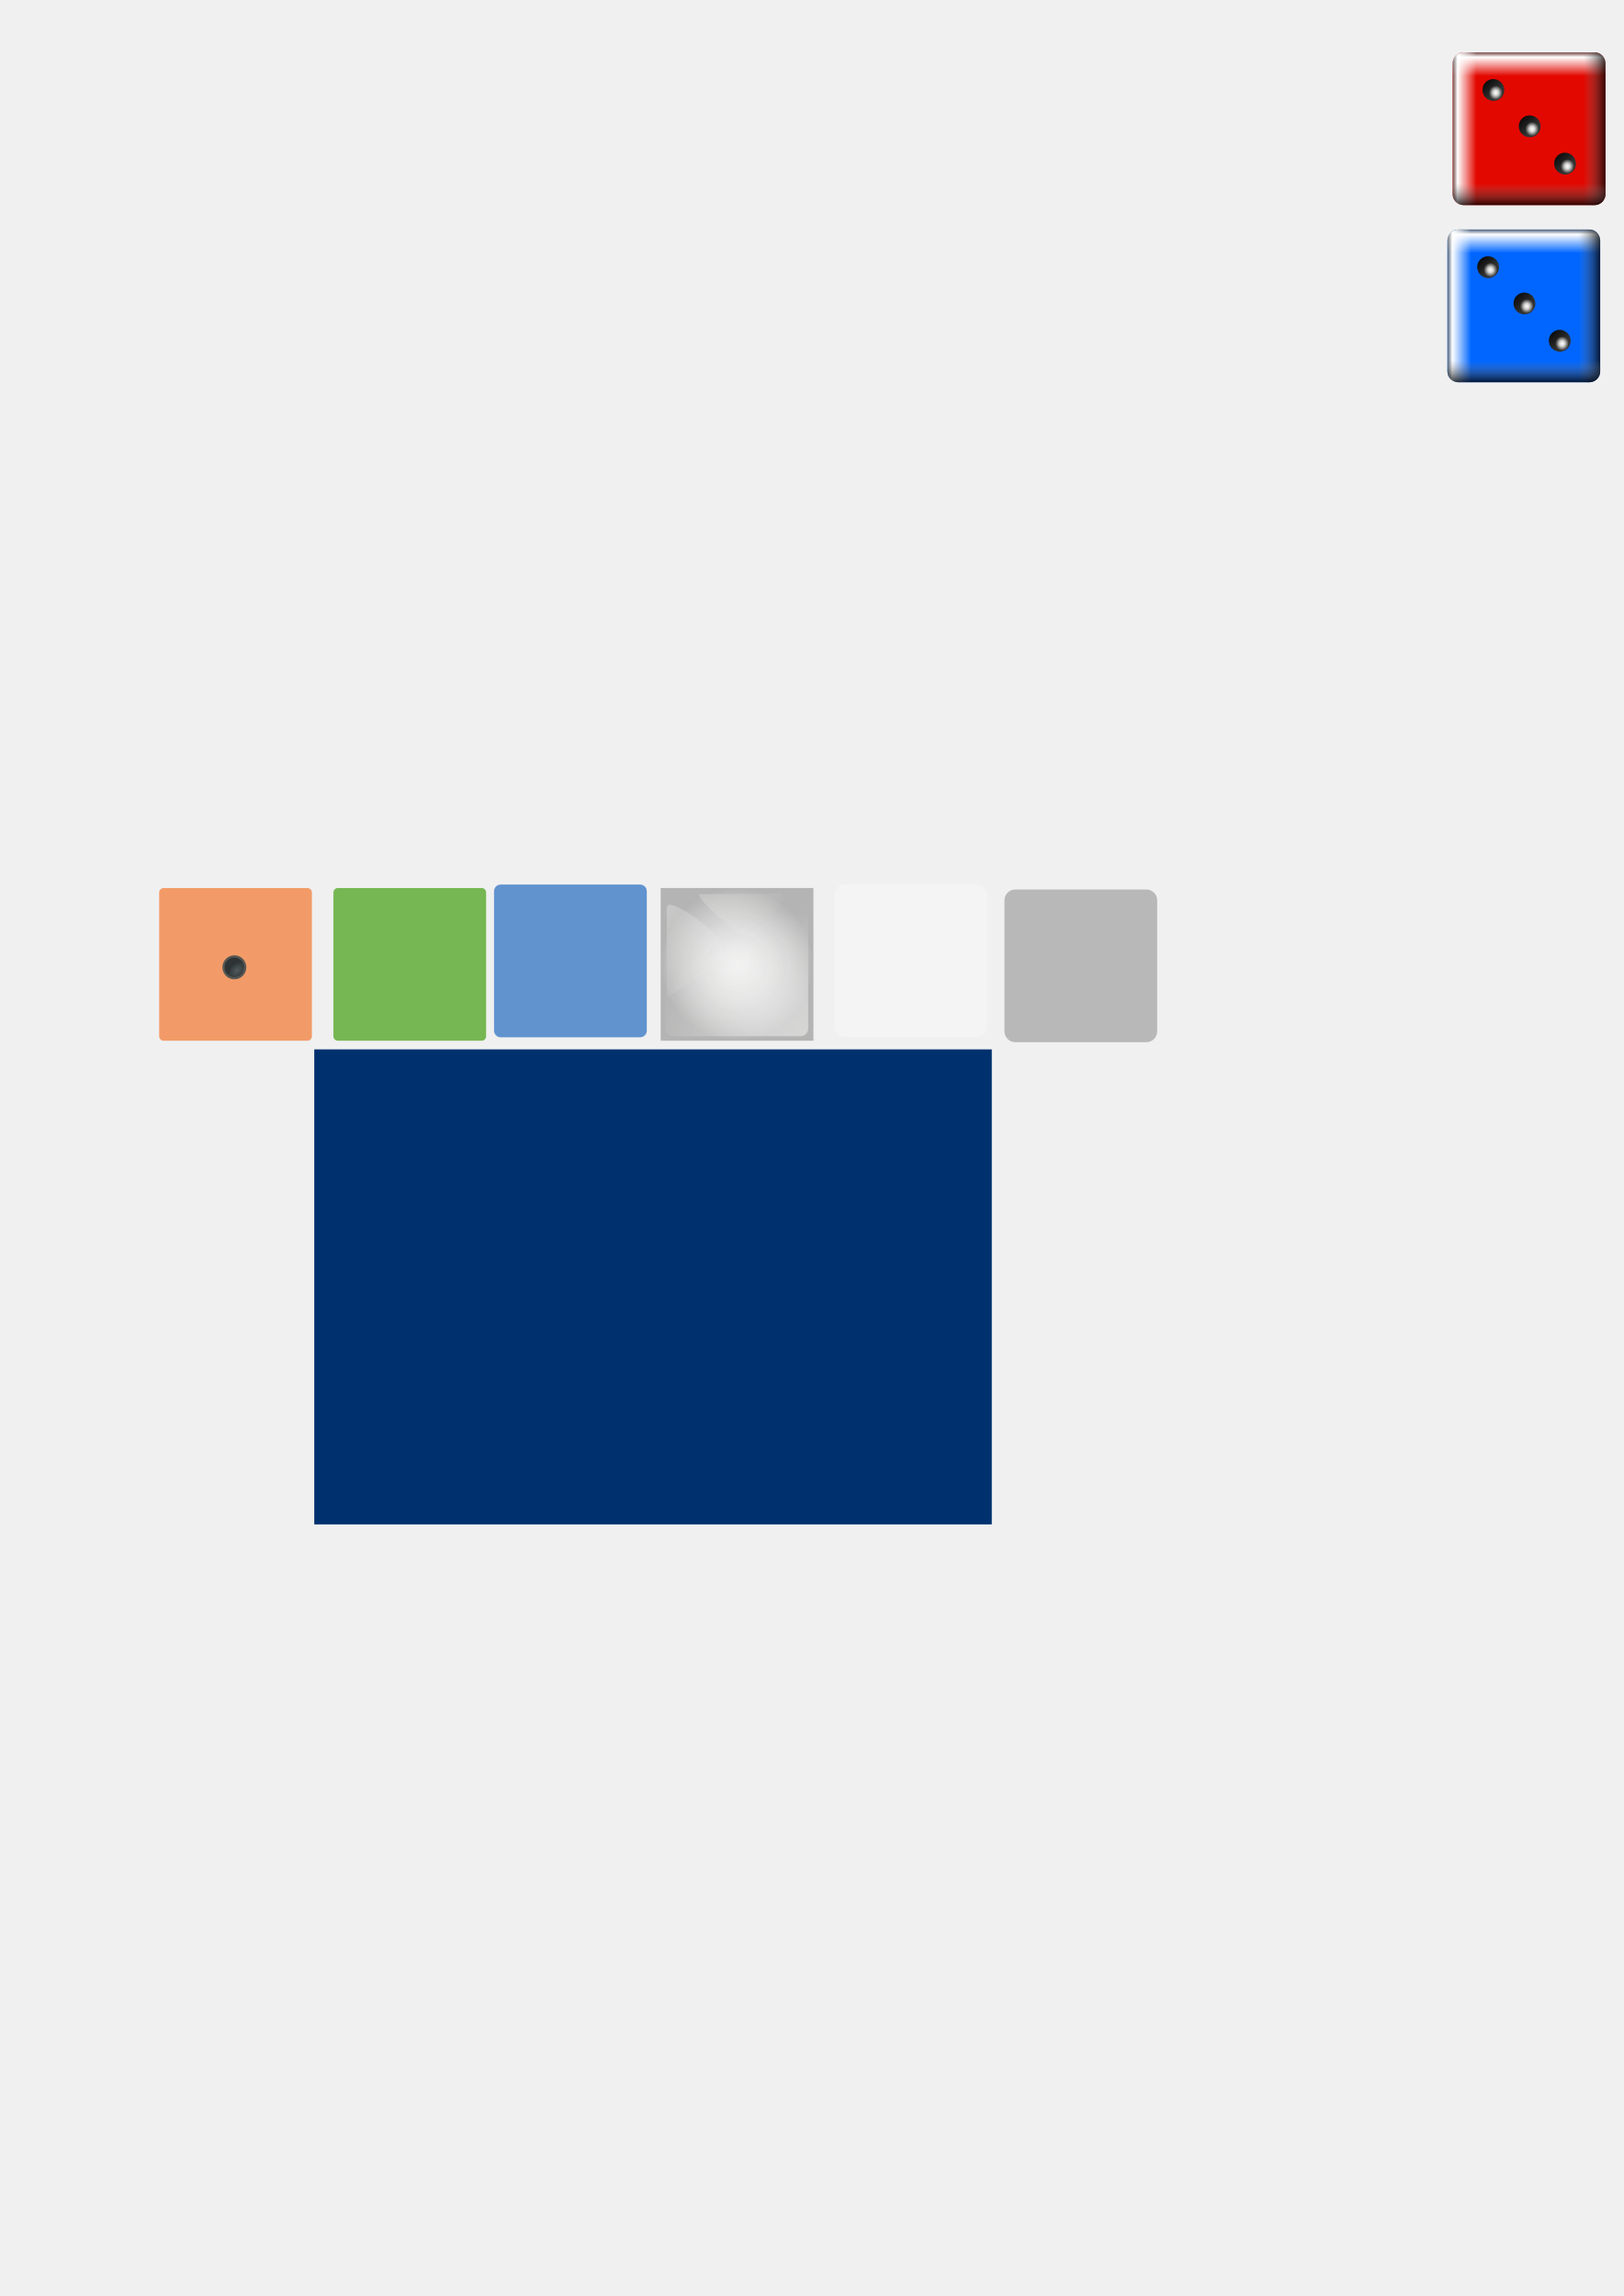
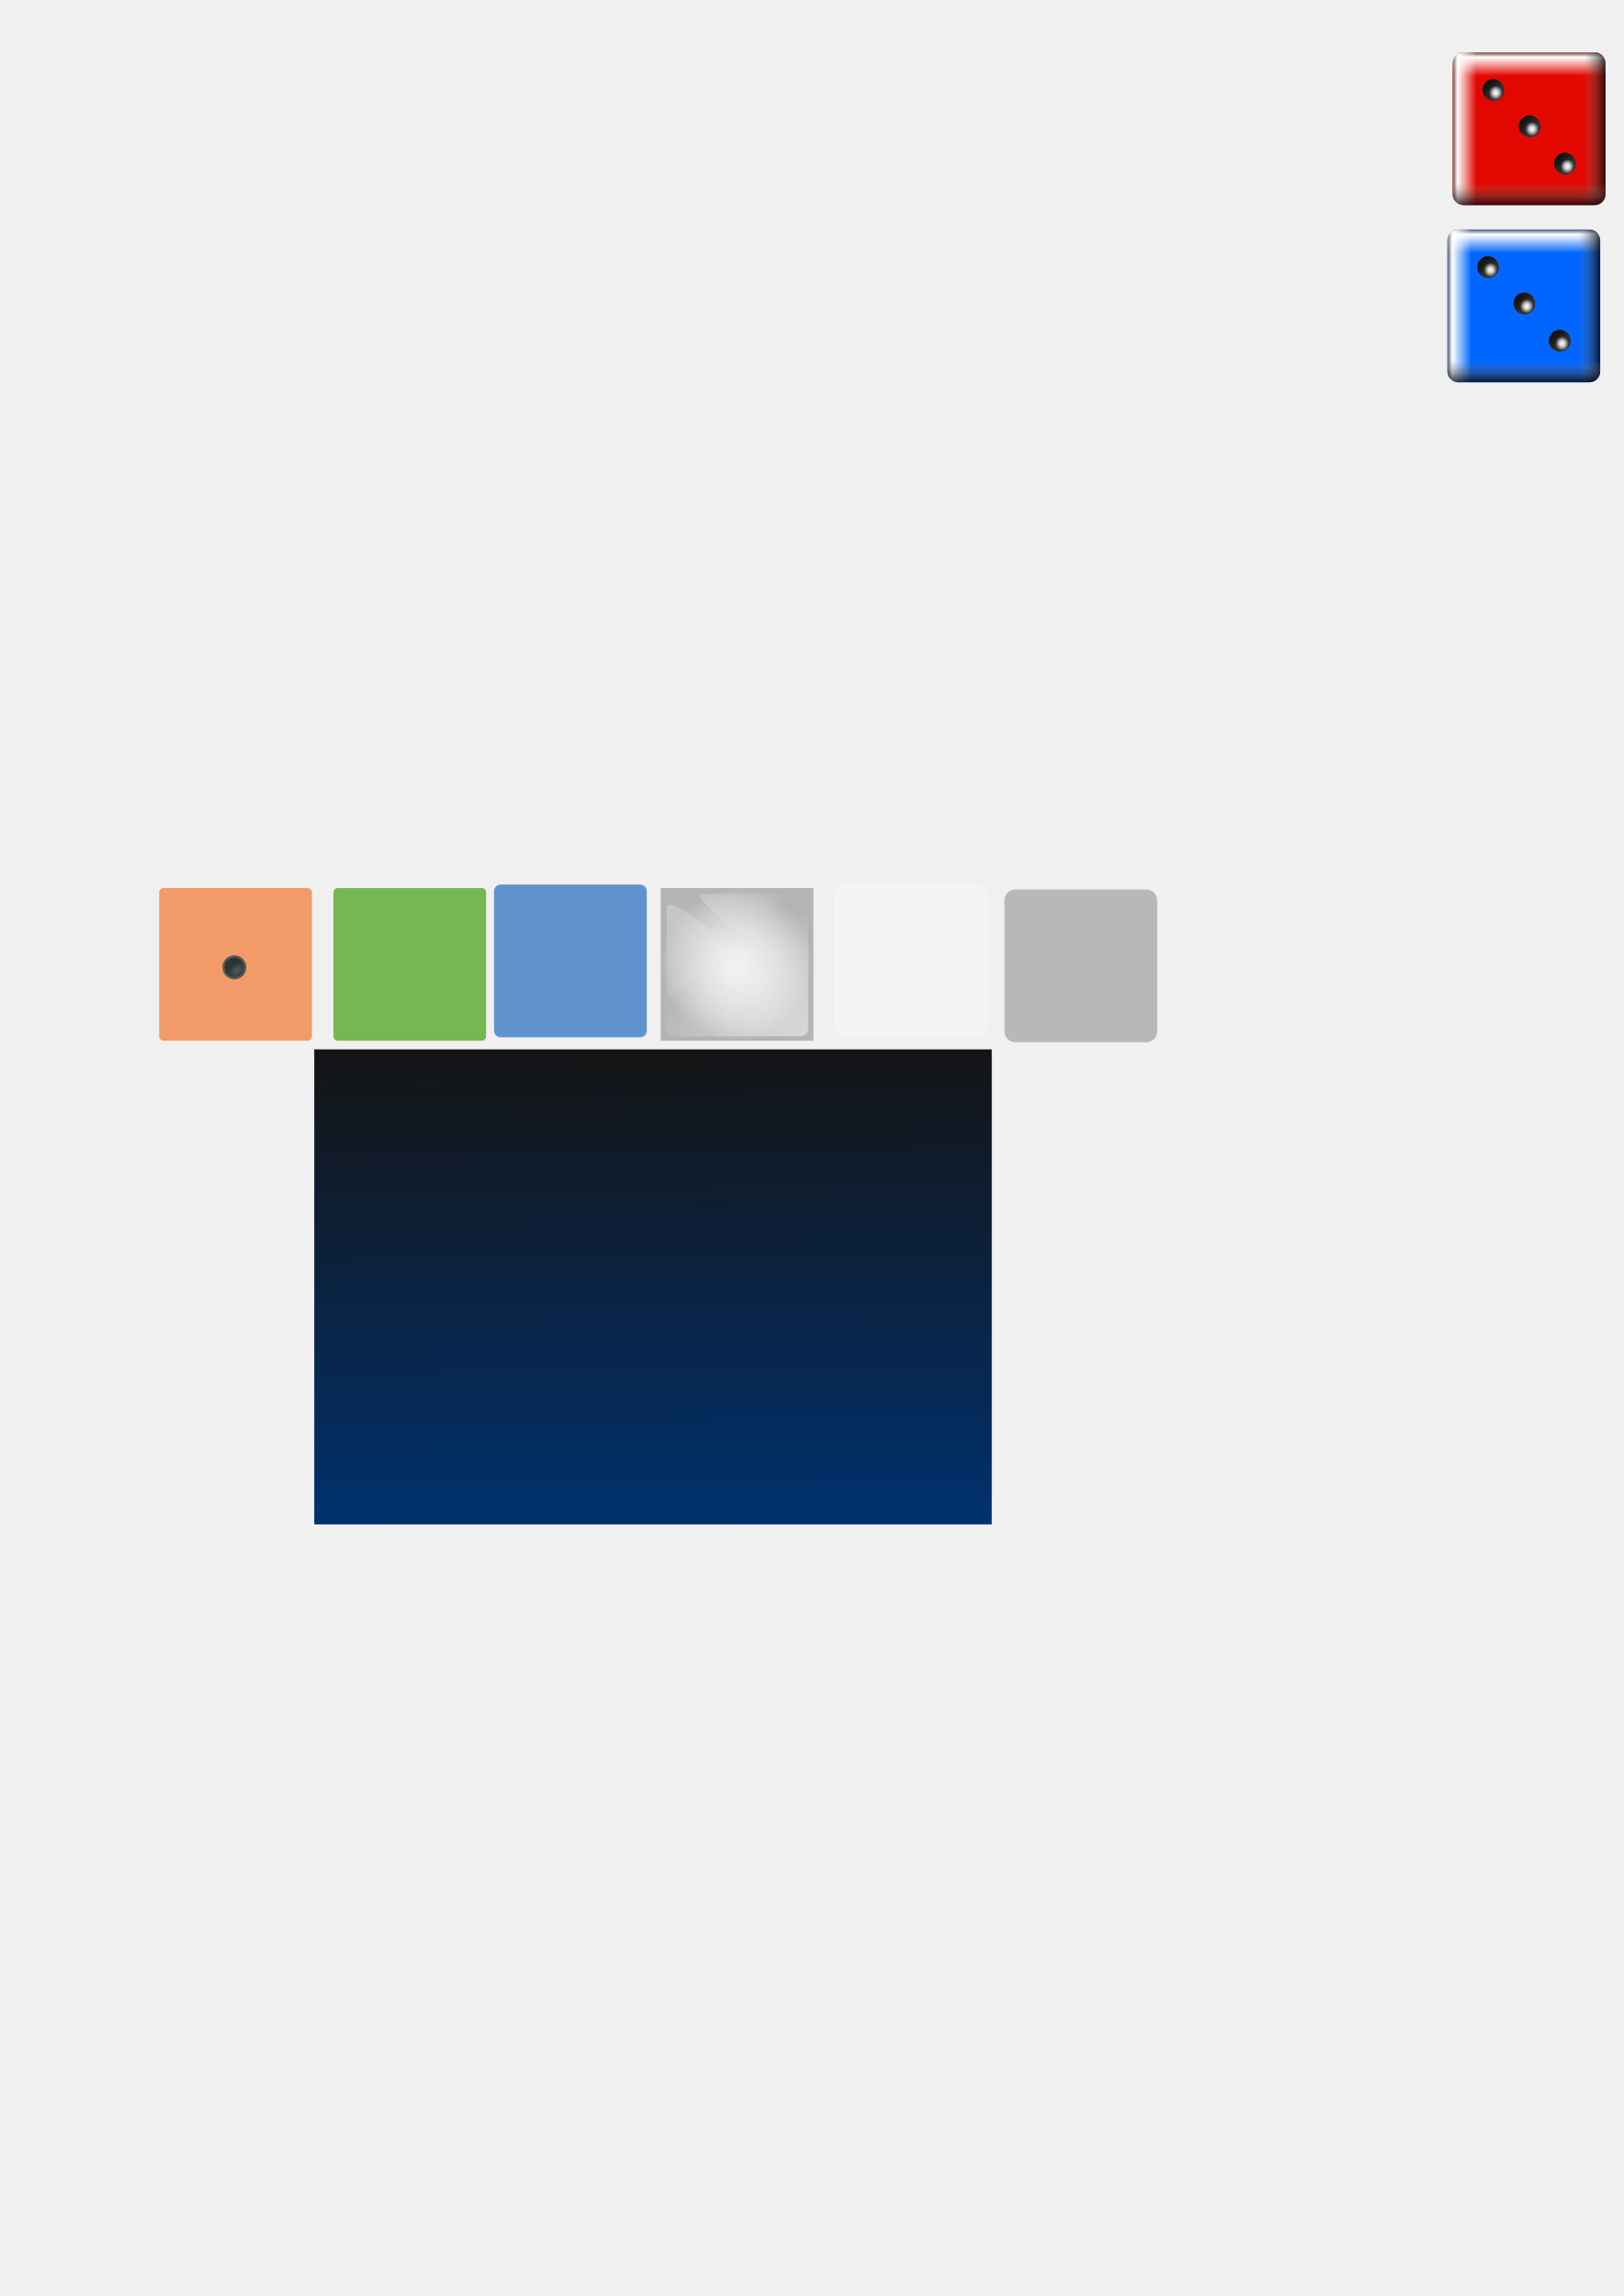
<svg xmlns="http://www.w3.org/2000/svg" xmlns:xlink="http://www.w3.org/1999/xlink" width="744.094" height="1052.362" id="svg1887">
  <defs id="defs1889">
+     <linearGradient id="linearGradient2122">
+       <stop style="stop-color:#00316e;stop-opacity:1;" offset="0" id="stop2124" />
+       <stop style="stop-color:#141414;stop-opacity:1;" offset="1" id="stop2126" />
+     </linearGradient>
    <linearGradient id="linearGradient3484">
      <stop style="stop-color:#505b5e;stop-opacity:1;" offset="0" id="stop3486" />
      <stop style="stop-color:#2e3436;stop-opacity:1;" offset="1" id="stop3488" />
    </linearGradient>
    <linearGradient id="linearGradient2152">
      <stop style="stop-color:#8c8c8c;stop-opacity:0;" offset="0" id="stop2154" />
      <stop style="stop-color:#000000;stop-opacity:0.784;" offset="1" id="stop2156" />
    </linearGradient>
    <linearGradient id="linearGradient2138">
      <stop style="stop-color:#646464;stop-opacity:0.784;" offset="0" id="stop2140" />
      <stop id="stop2146" offset="0.2" style="stop-color:#ffffff;stop-opacity:1;" />
      <stop style="stop-color:#ffffff;stop-opacity:0;" offset="1" id="stop2142" />
    </linearGradient>
    <linearGradient id="linearGradient2179">
      <stop style="stop-color:#000000;stop-opacity:1;" offset="0" id="stop2181" />
      <stop style="stop-color:#000000;stop-opacity:0;" offset="1" id="stop2183" />
    </linearGradient>
    <linearGradient id="linearGradient2171">
      <stop style="stop-color:#fffffb;stop-opacity:1;" offset="0" id="stop2173" />
      <stop id="stop2193" offset="0.4" style="stop-color:#ffffff;stop-opacity:0.784;" />
      <stop style="stop-color:#fffffb;stop-opacity:0;" offset="1" id="stop2175" />
    </linearGradient>
    <linearGradient xlink:href="#linearGradient2138" id="linearGradient2287" gradientUnits="userSpaceOnUse" x1="325" y1="542.362" x2="325" y2="547.789" gradientTransform="matrix(1,0,0,2,0,-542.3622)" />
    <linearGradient xlink:href="#linearGradient2152" id="linearGradient2289" gradientUnits="userSpaceOnUse" x1="355" y1="577.362" x2="360" y2="577.362" gradientTransform="matrix(2,0,0,1,-360.002,0)" />
    <linearGradient xlink:href="#linearGradient2179" id="linearGradient2291" gradientUnits="userSpaceOnUse" x1="332.782" y1="588.765" x2="338.969" y2="595.394" />
    <radialGradient xlink:href="#linearGradient2171" id="radialGradient2293" gradientUnits="userSpaceOnUse" gradientTransform="matrix(1.002351,-7.675997e-5,4.683162e-5,0.896477,-0.974121,52.50169)" cx="404.282" cy="506.848" fx="404.282" fy="506.848" r="1.862" />
    <linearGradient xlink:href="#linearGradient2179" id="linearGradient2295" gradientUnits="userSpaceOnUse" x1="332.782" y1="588.765" x2="338.969" y2="595.394" />
    <radialGradient xlink:href="#linearGradient2171" id="radialGradient2297" gradientUnits="userSpaceOnUse" gradientTransform="matrix(1.002351,-7.675997e-5,4.683162e-5,0.896477,-0.974121,52.50169)" cx="404.282" cy="506.848" fx="404.282" fy="506.848" r="1.862" />
    <linearGradient xlink:href="#linearGradient2179" id="linearGradient2299" gradientUnits="userSpaceOnUse" x1="332.782" y1="588.765" x2="338.969" y2="595.394" />
    <radialGradient xlink:href="#linearGradient2171" id="radialGradient2301" gradientUnits="userSpaceOnUse" gradientTransform="matrix(1.002351,-7.675997e-5,4.683162e-5,0.896477,-0.974121,52.50169)" cx="404.282" cy="506.848" fx="404.282" fy="506.848" r="1.862" />
    <linearGradient xlink:href="#linearGradient2138" id="linearGradient2343" gradientUnits="userSpaceOnUse" x1="325" y1="542.362" x2="325" y2="547.789" gradientTransform="matrix(1,0,0,2,2.791333e-7,-542.3803)" />
    <linearGradient xlink:href="#linearGradient2152" id="linearGradient2345" gradientUnits="userSpaceOnUse" x1="355" y1="577.362" x2="360" y2="577.362" gradientTransform="matrix(2,0,0,1,-360.002,0)" />
    <linearGradient xlink:href="#linearGradient2179" id="linearGradient2347" gradientUnits="userSpaceOnUse" x1="332.782" y1="588.765" x2="338.969" y2="595.394" />
    <radialGradient xlink:href="#linearGradient2171" id="radialGradient2349" gradientUnits="userSpaceOnUse" gradientTransform="matrix(1.002351,-7.675997e-5,4.683162e-5,0.896477,-0.974121,52.50169)" cx="404.282" cy="506.848" fx="404.282" fy="506.848" r="1.862" />
    <linearGradient xlink:href="#linearGradient2179" id="linearGradient2351" gradientUnits="userSpaceOnUse" x1="332.782" y1="588.765" x2="338.969" y2="595.394" />
    <radialGradient xlink:href="#linearGradient2171" id="radialGradient2353" gradientUnits="userSpaceOnUse" gradientTransform="matrix(1.002351,-7.675997e-5,4.683162e-5,0.896477,-0.974121,52.50169)" cx="404.282" cy="506.848" fx="404.282" fy="506.848" r="1.862" />
    <linearGradient xlink:href="#linearGradient2179" id="linearGradient2355" gradientUnits="userSpaceOnUse" x1="332.782" y1="588.765" x2="338.969" y2="595.394" />
    <radialGradient xlink:href="#linearGradient2171" id="radialGradient2357" gradientUnits="userSpaceOnUse" gradientTransform="matrix(1.002351,-7.675997e-5,4.683162e-5,0.896477,-0.974121,52.50169)" cx="404.282" cy="506.848" fx="404.282" fy="506.848" r="1.862" />
    <linearGradient xlink:href="#linearGradient2138" id="linearGradient2390" gradientUnits="userSpaceOnUse" gradientTransform="matrix(1,0,0,2,-902.3622,-794.7172)" x1="325" y1="542.362" x2="325" y2="547.789" />
    <linearGradient xlink:href="#linearGradient2138" id="linearGradient2394" gradientUnits="userSpaceOnUse" gradientTransform="matrix(1,0,0,2,-902.3622,-794.7172)" x1="325" y1="542.362" x2="325" y2="547.789" />
    <linearGradient xlink:href="#linearGradient2152" id="linearGradient2416" gradientUnits="userSpaceOnUse" gradientTransform="matrix(2,0,0,1,-107.6404,-902.3622)" x1="355" y1="577.362" x2="360" y2="577.362" />
    <linearGradient xlink:href="#linearGradient2152" id="linearGradient2420" gradientUnits="userSpaceOnUse" gradientTransform="matrix(2,0,0,1,-107.6378,-902.3622)" x1="355" y1="577.362" x2="360" y2="577.362" />
    <radialGradient xlink:href="#linearGradient2171" id="radialGradient3414" cx="370.921" cy="621.018" fx="370.921" fy="621.018" r="32.752" gradientUnits="userSpaceOnUse" gradientTransform="matrix(2.562181,0.1110411,-8.721151e-2,2.012332,-525.2863,-669.5178)" />
    <linearGradient xlink:href="#linearGradient2171" id="linearGradient3470" gradientUnits="userSpaceOnUse" gradientTransform="translate(1.037359,1.037359)" x1="255.517" y1="510.626" x2="326.11" y2="580.129" />
    <radialGradient xlink:href="#linearGradient2152" id="radialGradient3478" cx="328.562" cy="581.079" fx="328.562" fy="581.079" r="35" gradientUnits="userSpaceOnUse" />
    <radialGradient xlink:href="#linearGradient3484" id="radialGradient3490" cx="337.11" cy="597.214" fx="337.11" fy="597.214" r="4.924" gradientUnits="userSpaceOnUse" gradientTransform="matrix(0.6981695,-0.6485543,0.4443821,0.4723454,-162.54,532.4165)" />
+     <linearGradient xlink:href="#linearGradient2122" id="linearGradient2128" x1="307.728" y1="698.701" x2="305.914" y2="480.98" gradientUnits="userSpaceOnUse" />
  </defs>
  <g id="layer2" style="display:inline">
-     <rect style="fill:#00316e;fill-opacity:1;stroke:none;stroke-width:1;stroke-miterlimit:4;stroke-dasharray:none;stroke-opacity:1" id="rect2378" width="310.486" height="217.721" x="144.018" y="480.98" />
+     <rect style="fill:url(#linearGradient2128);fill-opacity:1.0;stroke:none;stroke-width:1;stroke-miterlimit:4;stroke-dasharray:none;stroke-opacity:1" id="background" width="310.486" height="217.721" x="144.018" y="480.98" />
  </g>
  <g id="layer1" style="display:inline">
    <g id="g2246" transform="matrix(1.008865,0,0,1.008865,-17.16536,46.99455)" />
    <rect y="407.016" x="152.78" height="70" width="70" id="player_1" style="fill:#77b753;fill-opacity:1;stroke:none;stroke-width:1;stroke-miterlimit:4;stroke-dasharray:none;stroke-opacity:1" ry="2.066" rx="2.066" />
    <g id="lighting" transform="translate(9.209751,-139.0628)">
      <rect style="opacity:0.322;fill:url(#radialGradient3478);fill-opacity:1;stroke:none;stroke-width:1;stroke-miterlimit:4;stroke-dasharray:none;stroke-opacity:1" id="rect2426" width="70" height="70" x="293.562" y="546.079" />
      <rect y="548.5" x="295.637" height="65.505" width="65.505" id="rect3406" style="opacity:0.5;fill:url(#radialGradient3414);fill-opacity:1;stroke:none;stroke-width:1;stroke-miterlimit:4;stroke-dasharray:none;stroke-opacity:1" rx="3.458" ry="3.458" />
      <path style="opacity:0.5;fill:url(#linearGradient3470);fill-opacity:1;stroke:none;stroke-width:1;stroke-miterlimit:4;stroke-dasharray:none;stroke-opacity:1" d="M 311.75,548.873 C 307.95,548.76 324.571,564.746 333.927,569.081 C 336.111,570.472 338.439,568.173 339.927,566.71 C 343.295,562.772 344.572,557.469 348.207,553.713 C 350.608,551.855 350.216,547.763 346.588,548.506 C 343.935,548.692 341.301,548.979 338.633,548.846 C 329.672,548.848 320.711,548.81 311.75,548.873 z M 296.312,555.342 C 296.587,569.038 295.78,582.754 296.688,596.435 C 305.011,589.831 315.48,585.941 322.406,577.623 C 322.552,571.305 318.013,566.097 313.215,562.547 C 308.293,558.784 296.477,550.304 296.312,555.342 z " id="rect3416" />
    </g>
    <rect rx="3.044" ry="3.044" style="fill:#6193cf;fill-opacity:1;stroke:none;stroke-width:1;stroke-miterlimit:4;stroke-dasharray:none;stroke-opacity:1" id="player_2" width="70" height="70" x="226.407" y="405.438" />
    <rect rx="5" ry="5" style="fill:#ffffff;fill-opacity:0.236;stroke:none;stroke-width:1;stroke-miterlimit:4;stroke-dasharray:none;stroke-opacity:1" id="blink_light" width="70" height="70" x="382.407" y="405.274" />
    <g id="test_1" transform="translate(305.7341,-498.36)">
      <rect y="522.362" x="360" height="70" width="70" id="rect2205" style="fill:#e20800;fill-opacity:1;stroke:none;stroke-width:1;stroke-miterlimit:4;stroke-dasharray:none;stroke-opacity:1" ry="5" rx="5" />
      <g id="g2217" transform="translate(70.00002,-20.00002)">
        <rect y="542.362" x="290" height="20" width="70" id="rect2219" style="fill:url(#linearGradient2287);fill-opacity:1;stroke:none;stroke-width:1;stroke-miterlimit:4;stroke-dasharray:none;stroke-opacity:1" ry="5" rx="5" />
        <rect rx="5" ry="5" style="fill:url(#linearGradient2390);fill-opacity:1;stroke:none;stroke-width:1;stroke-miterlimit:4;stroke-dasharray:none;stroke-opacity:1" id="use2221" width="70" height="20" x="-612.362" y="290.007" transform="matrix(0,-1,1,0,0,0)" />
        <rect y="542.362" x="339.998" height="70" width="20" id="rect2223" style="fill:url(#linearGradient2289);fill-opacity:1;stroke:none;stroke-width:1;stroke-miterlimit:4;stroke-dasharray:none;stroke-opacity:1" ry="5" rx="5" />
        <rect rx="5" ry="5" style="fill:url(#linearGradient2420);fill-opacity:1;stroke:none;stroke-width:1;stroke-miterlimit:4;stroke-dasharray:none;stroke-opacity:1" id="use2225" width="20" height="70" x="592.362" y="-360" transform="matrix(0,1,-1,0,0,0)" />
      </g>
      <g id="g2231" transform="matrix(1.008865,0,0,1.008865,-11.24389,46.49903)">
        <path style="fill:#323232;fill-opacity:1;stroke:none;stroke-width:1;stroke-miterlimit:4;stroke-dasharray:none;stroke-opacity:1" id="path2233" d="M 341.937 594.384 A 4.924 4.924 0 1 1  332.088,594.384 A 4.924 4.924 0 1 1  341.937 594.384 z" transform="translate(65.97559,-89.08283)" />
        <path transform="translate(65.91245,-89.14597)" d="M 341.937 594.384 A 4.924 4.924 0 1 1  332.088,594.384 A 4.924 4.924 0 1 1  341.937 594.384 z" id="path2235" style="fill:url(#linearGradient2291);fill-opacity:1;stroke:none;stroke-width:1;stroke-miterlimit:4;stroke-dasharray:none;stroke-opacity:1" />
        <path transform="matrix(1.654841,0,0,1.945164,-264.997,-479.3979)" d="M 406.397 506.848 A 2.115 1.799 0 1 1  402.167,506.848 A 2.115 1.799 0 1 1  406.397 506.848 z" id="path2237" style="fill:url(#radialGradient2293);fill-opacity:1;stroke:none;stroke-width:1;stroke-miterlimit:4;stroke-dasharray:none;stroke-opacity:1" />
      </g>
      <g transform="matrix(1.008865,0,0,1.008865,-27.88764,29.85528)" id="g2243">
        <path transform="translate(65.97559,-89.08283)" d="M 341.937 594.384 A 4.924 4.924 0 1 1  332.088,594.384 A 4.924 4.924 0 1 1  341.937 594.384 z" id="path2245" style="fill:#323232;fill-opacity:1;stroke:none;stroke-width:1;stroke-miterlimit:4;stroke-dasharray:none;stroke-opacity:1" />
        <path style="fill:url(#linearGradient2295);fill-opacity:1;stroke:none;stroke-width:1;stroke-miterlimit:4;stroke-dasharray:none;stroke-opacity:1" id="path2247" d="M 341.937 594.384 A 4.924 4.924 0 1 1  332.088,594.384 A 4.924 4.924 0 1 1  341.937 594.384 z" transform="translate(65.91245,-89.14597)" />
        <path style="fill:url(#radialGradient2297);fill-opacity:1;stroke:none;stroke-width:1;stroke-miterlimit:4;stroke-dasharray:none;stroke-opacity:1" id="path2249" d="M 406.397 506.848 A 2.115 1.799 0 1 1  402.167,506.848 A 2.115 1.799 0 1 1  406.397 506.848 z" transform="matrix(1.654841,0,0,1.945164,-264.997,-479.3979)" />
      </g>
      <g id="g2255" transform="matrix(1.008865,0,0,1.008865,4.943869,63.59878)">
        <path style="fill:#323232;fill-opacity:1;stroke:none;stroke-width:1;stroke-miterlimit:4;stroke-dasharray:none;stroke-opacity:1" id="path2257" d="M 341.937 594.384 A 4.924 4.924 0 1 1  332.088,594.384 A 4.924 4.924 0 1 1  341.937 594.384 z" transform="translate(65.97559,-89.08283)" />
        <path transform="translate(65.91245,-89.14597)" d="M 341.937 594.384 A 4.924 4.924 0 1 1  332.088,594.384 A 4.924 4.924 0 1 1  341.937 594.384 z" id="path2259" style="fill:url(#linearGradient2299);fill-opacity:1;stroke:none;stroke-width:1;stroke-miterlimit:4;stroke-dasharray:none;stroke-opacity:1" />
        <path transform="matrix(1.654841,0,0,1.945164,-264.997,-479.3979)" d="M 406.397 506.848 A 2.115 1.799 0 1 1  402.167,506.848 A 2.115 1.799 0 1 1  406.397 506.848 z" id="path2261" style="fill:url(#radialGradient2301);fill-opacity:1;stroke:none;stroke-width:1;stroke-miterlimit:4;stroke-dasharray:none;stroke-opacity:1" />
      </g>
    </g>
    <rect y="407.693" x="460.311" height="70" width="70" id="blink_dark" style="fill:#000000;fill-opacity:0.235;stroke:none;stroke-width:1;stroke-miterlimit:4;stroke-dasharray:none;stroke-opacity:1" ry="5" rx="5" />
    <g transform="translate(303.3149,-417.155)" id="test_2">
      <rect rx="5" ry="5" style="fill:#0066ff;fill-opacity:1;stroke:none;stroke-width:1;stroke-miterlimit:4;stroke-dasharray:none;stroke-opacity:1" id="rect2307" width="70" height="70" x="360" y="522.362" />
      <g transform="translate(70.00002,-20.00002)" id="g2309">
        <rect rx="5" ry="5" style="fill:url(#linearGradient2343);fill-opacity:1;stroke:none;stroke-width:1;stroke-miterlimit:4;stroke-dasharray:none;stroke-opacity:1" id="rect2311" width="70" height="20" x="290" y="542.344" />
        <rect rx="5" ry="5" style="fill:url(#linearGradient2394);fill-opacity:1;stroke:none;stroke-width:1;stroke-miterlimit:4;stroke-dasharray:none;stroke-opacity:1" id="use2313" width="70" height="20" x="-612.362" y="290.007" transform="matrix(0,-1,1,0,0,0)" />
        <rect rx="5" ry="5" style="fill:url(#linearGradient2345);fill-opacity:1;stroke:none;stroke-width:1;stroke-miterlimit:4;stroke-dasharray:none;stroke-opacity:1" id="rect2315" width="20" height="70" x="339.998" y="542.362" />
        <rect rx="5" ry="5" style="fill:url(#linearGradient2416);fill-opacity:1;stroke:none;stroke-width:1;stroke-miterlimit:4;stroke-dasharray:none;stroke-opacity:1" id="use2317" width="20" height="70" x="592.36" y="-360" transform="matrix(0,1,-1,0,0,0)" />
      </g>
      <g transform="matrix(1.008865,0,0,1.008865,-11.24389,46.49903)" id="g2319">
        <path transform="translate(65.97559,-89.08283)" d="M 341.937 594.384 A 4.924 4.924 0 1 1  332.088,594.384 A 4.924 4.924 0 1 1  341.937 594.384 z" id="path2321" style="fill:#323232;fill-opacity:1;stroke:none;stroke-width:1;stroke-miterlimit:4;stroke-dasharray:none;stroke-opacity:1" />
        <path style="fill:url(#linearGradient2347);fill-opacity:1;stroke:none;stroke-width:1;stroke-miterlimit:4;stroke-dasharray:none;stroke-opacity:1" id="path2323" d="M 341.937 594.384 A 4.924 4.924 0 1 1  332.088,594.384 A 4.924 4.924 0 1 1  341.937 594.384 z" transform="translate(65.91245,-89.14597)" />
        <path style="fill:url(#radialGradient2349);fill-opacity:1;stroke:none;stroke-width:1;stroke-miterlimit:4;stroke-dasharray:none;stroke-opacity:1" id="path2325" d="M 406.397 506.848 A 2.115 1.799 0 1 1  402.167,506.848 A 2.115 1.799 0 1 1  406.397 506.848 z" transform="matrix(1.654841,0,0,1.945164,-264.997,-479.3979)" />
      </g>
      <g id="g2327" transform="matrix(1.008865,0,0,1.008865,-27.88764,29.85528)">
        <path style="fill:#323232;fill-opacity:1;stroke:none;stroke-width:1;stroke-miterlimit:4;stroke-dasharray:none;stroke-opacity:1" id="path2329" d="M 341.937 594.384 A 4.924 4.924 0 1 1  332.088,594.384 A 4.924 4.924 0 1 1  341.937 594.384 z" transform="translate(65.97559,-89.08283)" />
        <path transform="translate(65.91245,-89.14597)" d="M 341.937 594.384 A 4.924 4.924 0 1 1  332.088,594.384 A 4.924 4.924 0 1 1  341.937 594.384 z" id="path2331" style="fill:url(#linearGradient2351);fill-opacity:1;stroke:none;stroke-width:1;stroke-miterlimit:4;stroke-dasharray:none;stroke-opacity:1" />
        <path transform="matrix(1.654841,0,0,1.945164,-264.997,-479.3979)" d="M 406.397 506.848 A 2.115 1.799 0 1 1  402.167,506.848 A 2.115 1.799 0 1 1  406.397 506.848 z" id="path2333" style="fill:url(#radialGradient2353);fill-opacity:1;stroke:none;stroke-width:1;stroke-miterlimit:4;stroke-dasharray:none;stroke-opacity:1" />
      </g>
      <g transform="matrix(1.008865,0,0,1.008865,4.943869,63.59878)" id="g2335">
        <path transform="translate(65.97559,-89.08283)" d="M 341.937 594.384 A 4.924 4.924 0 1 1  332.088,594.384 A 4.924 4.924 0 1 1  341.937 594.384 z" id="path2337" style="fill:#323232;fill-opacity:1;stroke:none;stroke-width:1;stroke-miterlimit:4;stroke-dasharray:none;stroke-opacity:1" />
        <path style="fill:url(#linearGradient2355);fill-opacity:1;stroke:none;stroke-width:1;stroke-miterlimit:4;stroke-dasharray:none;stroke-opacity:1" id="path2339" d="M 341.937 594.384 A 4.924 4.924 0 1 1  332.088,594.384 A 4.924 4.924 0 1 1  341.937 594.384 z" transform="translate(65.91245,-89.14597)" />
        <path style="fill:url(#radialGradient2357);fill-opacity:1;stroke:none;stroke-width:1;stroke-miterlimit:4;stroke-dasharray:none;stroke-opacity:1" id="path2341" d="M 406.397 506.848 A 2.115 1.799 0 1 1  402.167,506.848 A 2.115 1.799 0 1 1  406.397 506.848 z" transform="matrix(1.654841,0,0,1.945164,-264.997,-479.3979)" />
      </g>
    </g>
    <rect rx="2.066" ry="2.066" style="fill:#f29b68;fill-opacity:1;stroke:none;stroke-width:1;stroke-miterlimit:4;stroke-dasharray:none;stroke-opacity:1" id="neutral" width="70" height="70" x="72.946" y="407.016" />
    <g id="pip" transform="matrix(1.002484,0,0,1.008865,-296.6107,-66.38328)">
      <path style="fill:url(#radialGradient3490);fill-opacity:1;stroke:#555753;stroke-width:1;stroke-miterlimit:4;stroke-dasharray:none;stroke-opacity:1" id="path2187" d="M 341.937 594.384 A 4.924 4.924 0 1 1  332.088,594.384 A 4.924 4.924 0 1 1  341.937 594.384 z" transform="matrix(1.006411,0,0,1.006411,63.84659,-92.92497)" />
    </g>
  </g>
</svg>
